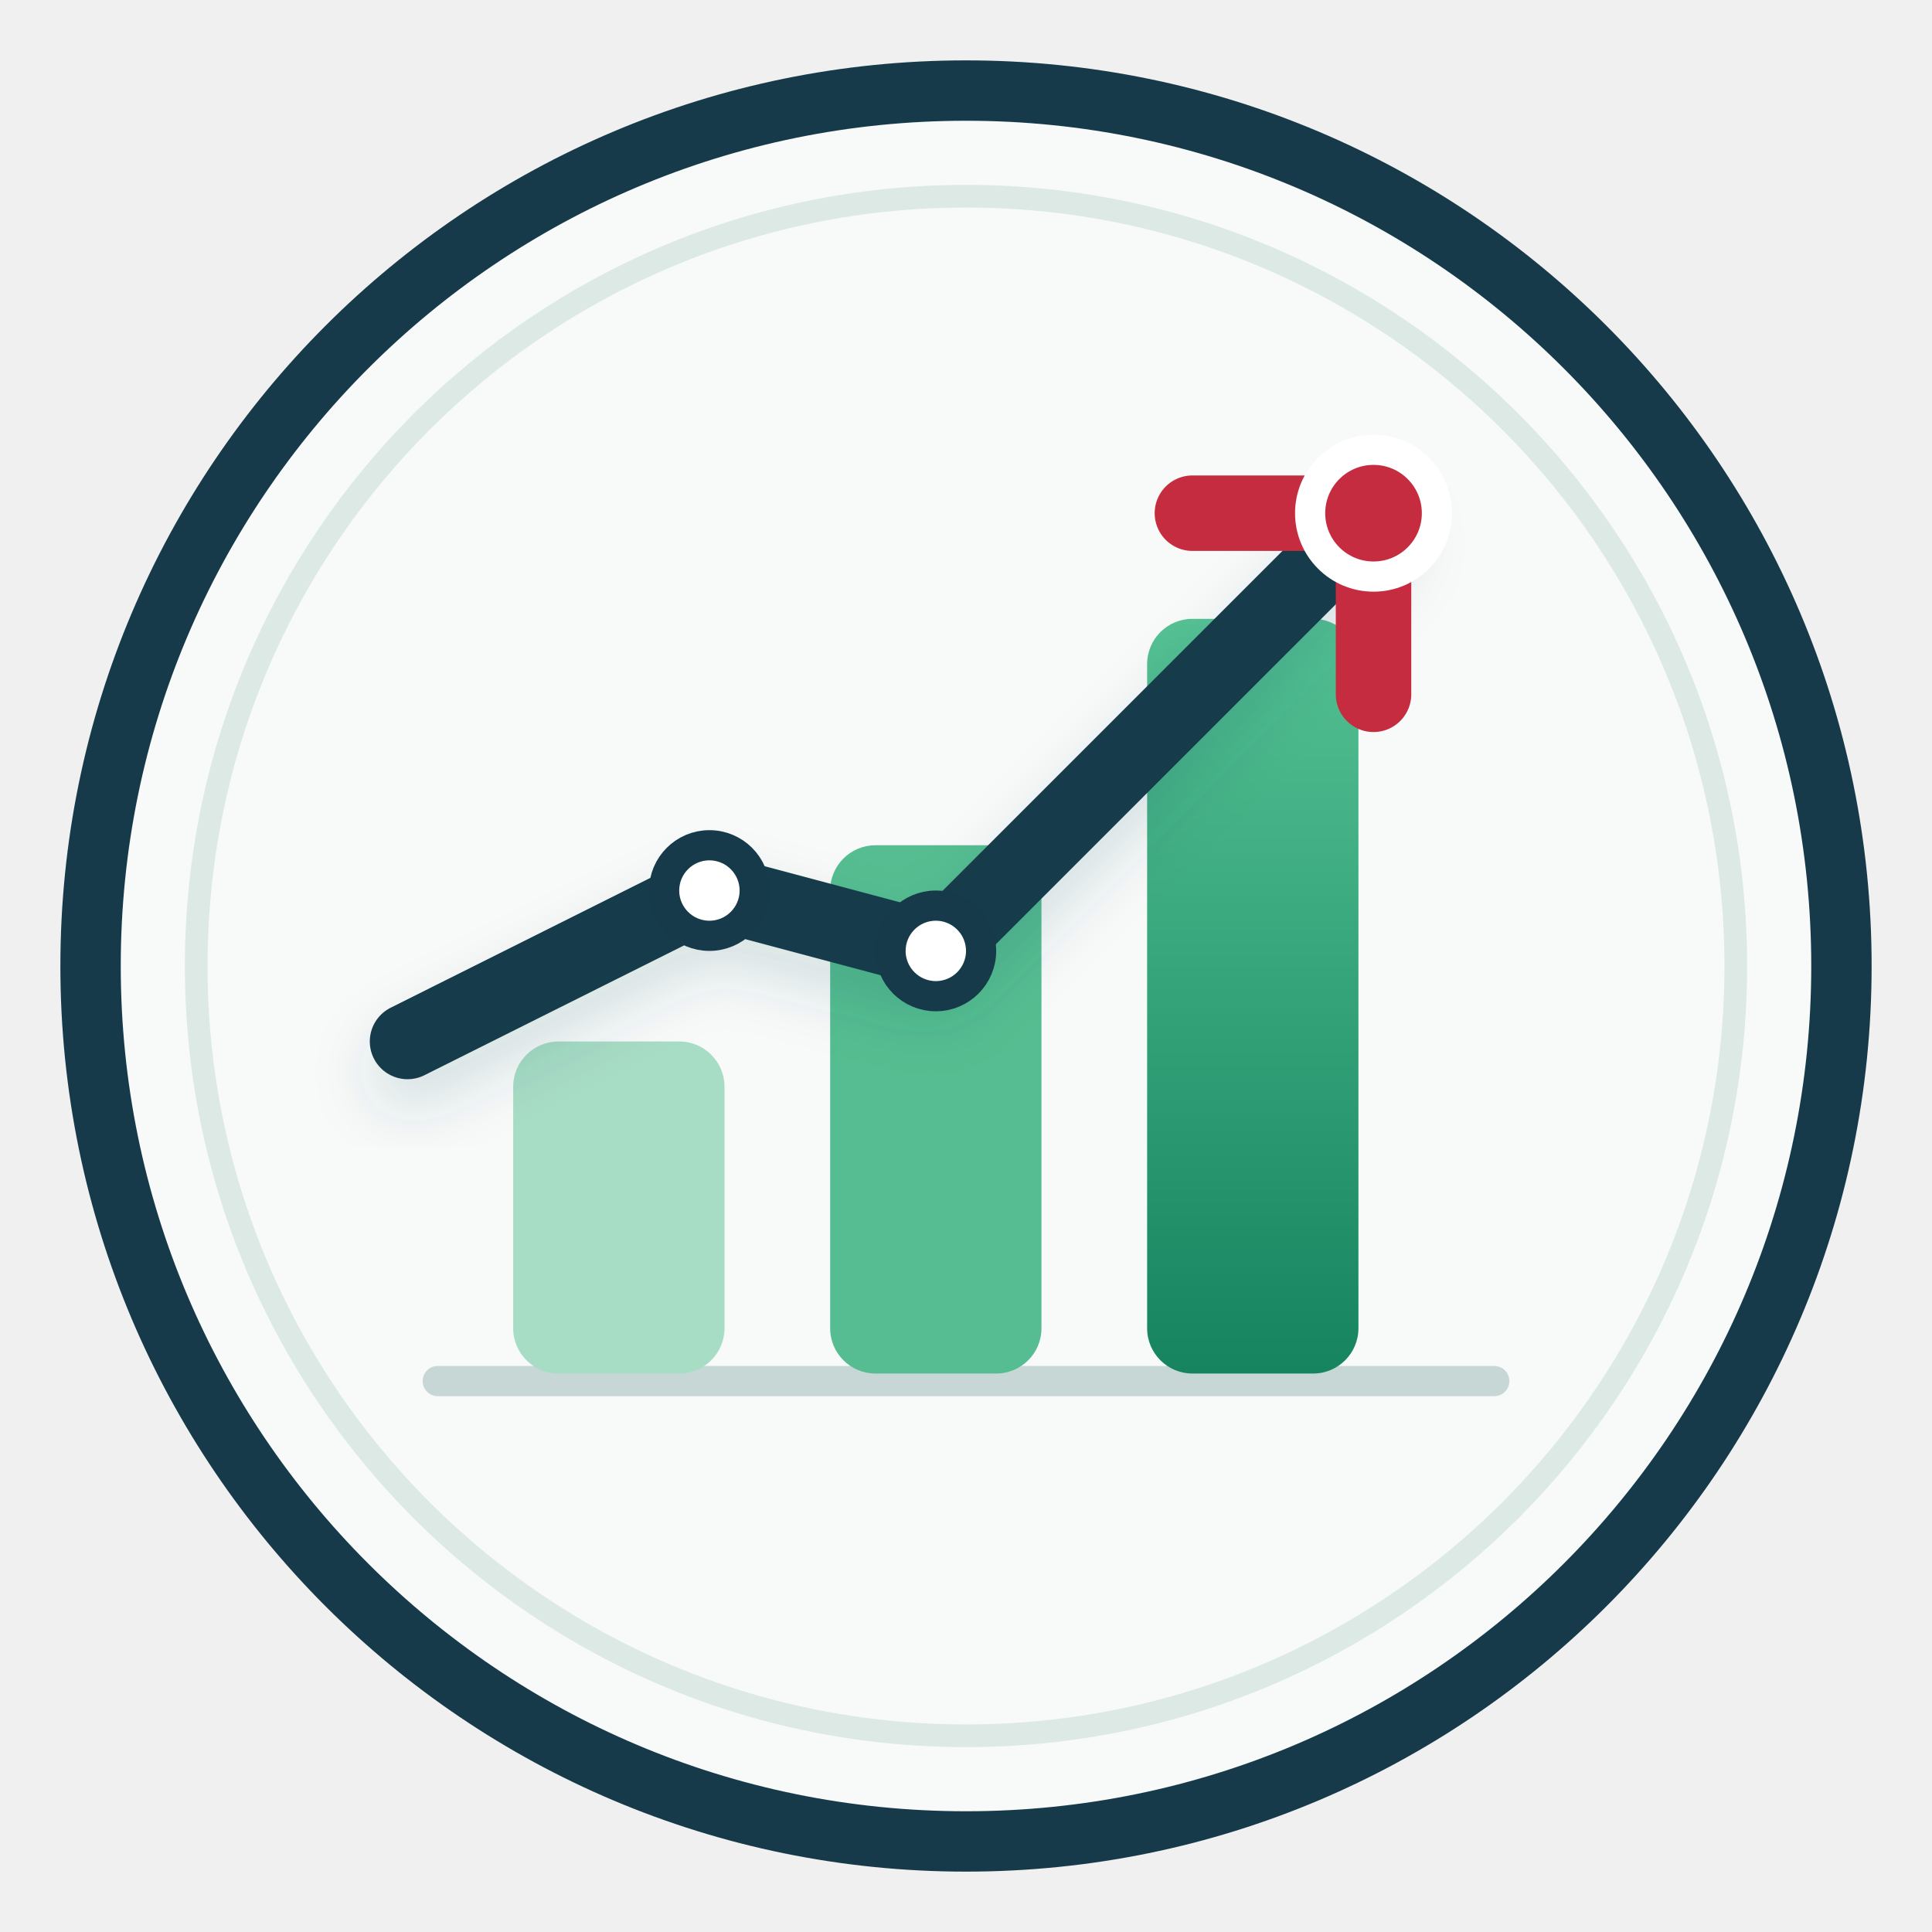
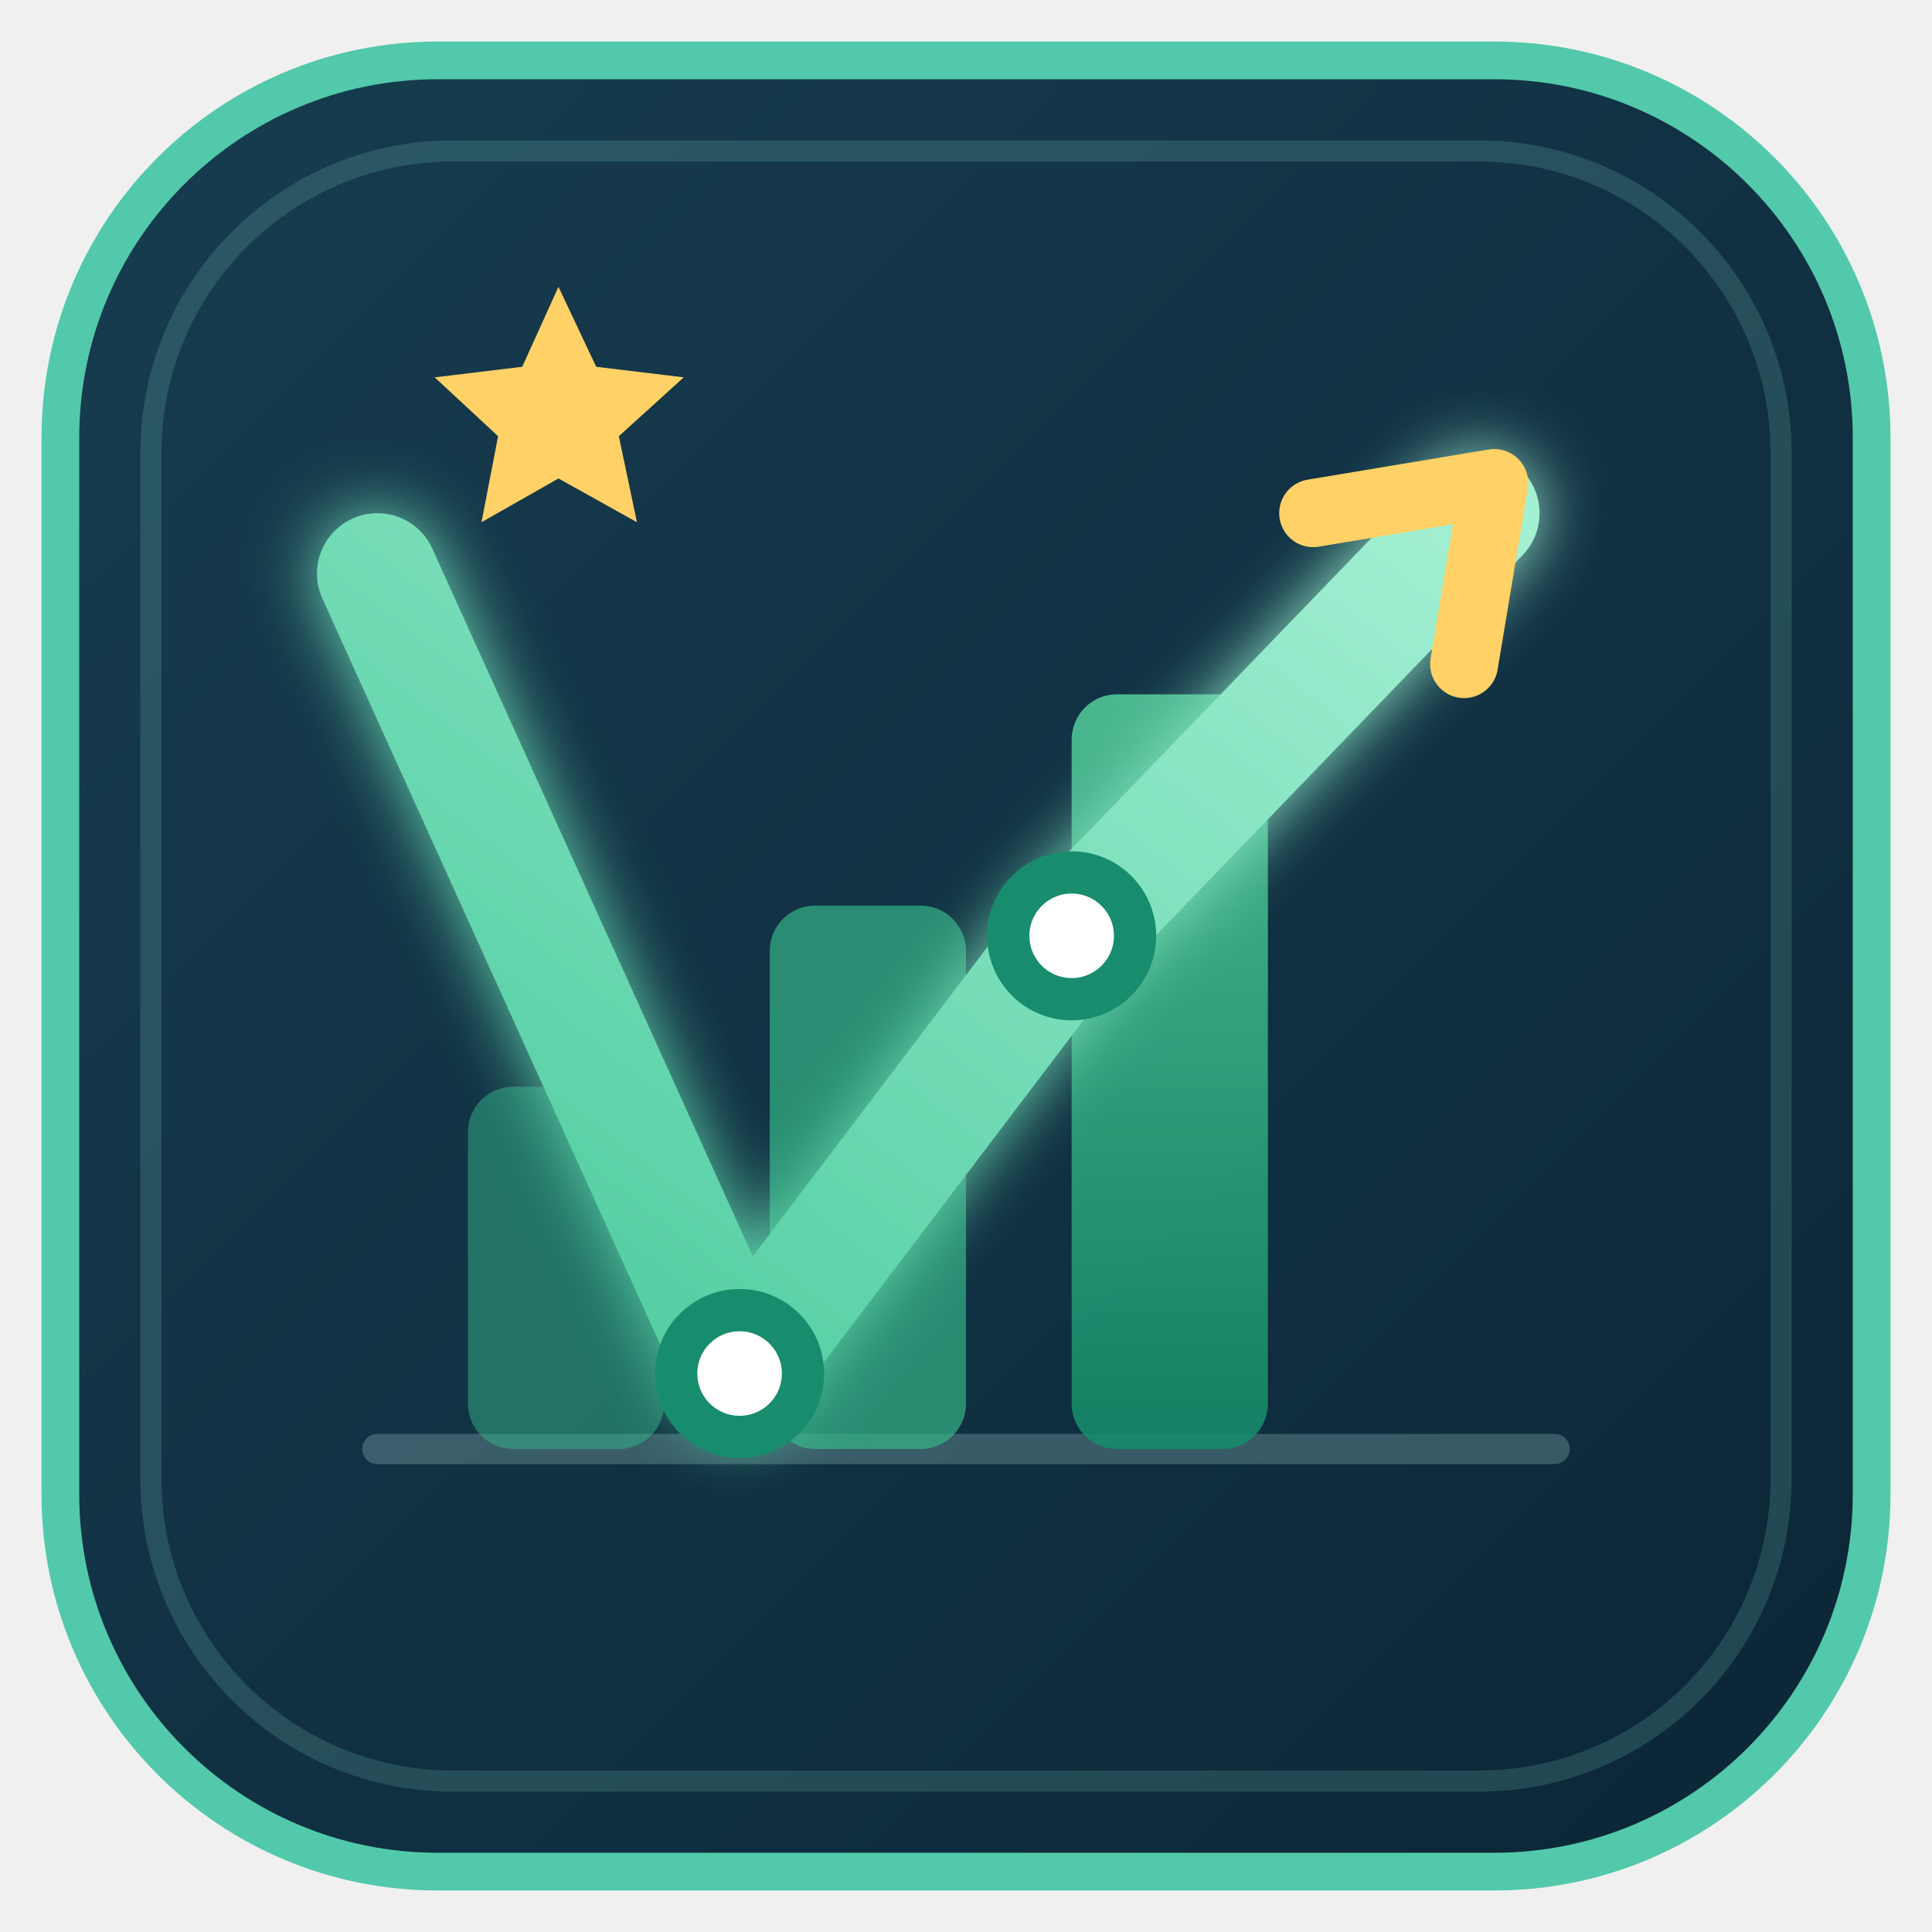
<svg xmlns="http://www.w3.org/2000/svg" viewBox="0 0 128 128" role="img" aria-labelledby="title desc">
  <defs>
-     <linearGradient id="bar" x1="0" y1="1" x2="0" y2="0">
-       <stop offset="0" stop-color="#15845f" />
-       <stop offset="1" stop-color="#55c294" />
+     <linearGradient id="tile" x1="0" y1="0" x2="1" y2="1">
+       <stop offset="0" stop-color="#173d50" />
+       <stop offset="1" stop-color="#0b2636" />
    </linearGradient>
-     <filter id="soft-shadow" x="-20%" y="-20%" width="140%" height="140%">
-       <feDropShadow dx="0" dy="2" stdDeviation="2" flood-color="#153b50" flood-opacity=".14" />
+     <linearGradient id="growth" x1="0" y1="1" x2="1" y2="0">
+       <stop offset="0" stop-color="#48c99b" />
+       <stop offset="1" stop-color="#a3f0d3" />
+     </linearGradient>
+     <linearGradient id="bars" x1="0" y1="1" x2="0" y2="0">
+       <stop offset="0" stop-color="#138b68" />
+       <stop offset="1" stop-color="#53c99a" />
+     </linearGradient>
+     <filter id="glow" x="-30%" y="-30%" width="160%" height="160%">
+       <feGaussianBlur stdDeviation="2.2" result="blur" />
+       <feMerge>
+         <feMergeNode in="blur" />
+         <feMergeNode in="SourceGraphic" />
+       </feMerge>
    </filter>
  </defs>
-   <circle cx="64" cy="64" r="58" fill="#f7faf9" stroke="#173a4b" stroke-width="4" />
-   <circle cx="64" cy="64" r="51" fill="none" stroke="#dce9e4" stroke-width="1.5" />
-   <path d="M29 91.5H99" fill="none" stroke="#c6d7d5" stroke-width="2" stroke-linecap="round" />
-   <rect x="34" y="69" width="14" height="22" rx="3" fill="#a7dcc5" />
-   <rect x="55" y="56" width="14" height="35" rx="3" fill="#55bd91" />
-   <rect x="76" y="41" width="14" height="50" rx="3" fill="url(#bar)" />
-   <path d="M27 69 47 59 62 63 91 34" fill="none" stroke="#173a4b" stroke-width="5" stroke-linecap="round" stroke-linejoin="round" filter="url(#soft-shadow)" />
-   <path d="M79 34h12v12" fill="none" stroke="#c52c40" stroke-width="5" stroke-linecap="round" stroke-linejoin="round" />
-   <circle cx="47" cy="59" r="3" fill="#fff" stroke="#173a4b" stroke-width="2" />
-   <circle cx="62" cy="63" r="3" fill="#fff" stroke="#173a4b" stroke-width="2" />
-   <circle cx="91" cy="34" r="4.2" fill="#c52c40" stroke="#fff" stroke-width="2" />
+   <rect x="4" y="4" width="120" height="120" rx="25" fill="url(#tile)" stroke="#52c9aa" stroke-width="2.5" />
+   <rect x="10" y="10" width="108" height="108" rx="20" fill="none" stroke="#87d9ca" stroke-opacity=".18" stroke-width="1.4" />
+   <path d="M25 96H103" stroke="#8bb3b8" stroke-opacity=".34" stroke-width="2" stroke-linecap="round" />
+   <rect x="31" y="72" width="13" height="24" rx="3" fill="#35b789" opacity=".48" />
+   <rect x="51" y="60" width="13" height="36" rx="3" fill="#35b789" opacity=".68" />
+   <rect x="71" y="46" width="13" height="50" rx="3" fill="url(#bars)" opacity=".88" />
+   <path d="M25 38 49 91 71 62 98 34" fill="none" stroke="url(#growth)" stroke-width="8" stroke-linecap="round" stroke-linejoin="round" filter="url(#glow)" />
+   <path d="m87 34 12-2-2 12" fill="none" stroke="#ffd166" stroke-width="4.5" stroke-linecap="round" stroke-linejoin="round" />
+   <circle cx="49" cy="91" r="4.2" fill="#fff" stroke="#188d6e" stroke-width="2.8" />
+   <circle cx="71" cy="62" r="4.2" fill="#fff" stroke="#188d6e" stroke-width="2.8" />
+   <path d="m37 19 2.5 5.3 5.8.7-4.3 3.9 1.2 5.7-5.2-2.9-5.1 2.9 1.1-5.7-4.2-3.9 5.8-.7z" fill="#ffd166" />
</svg>
